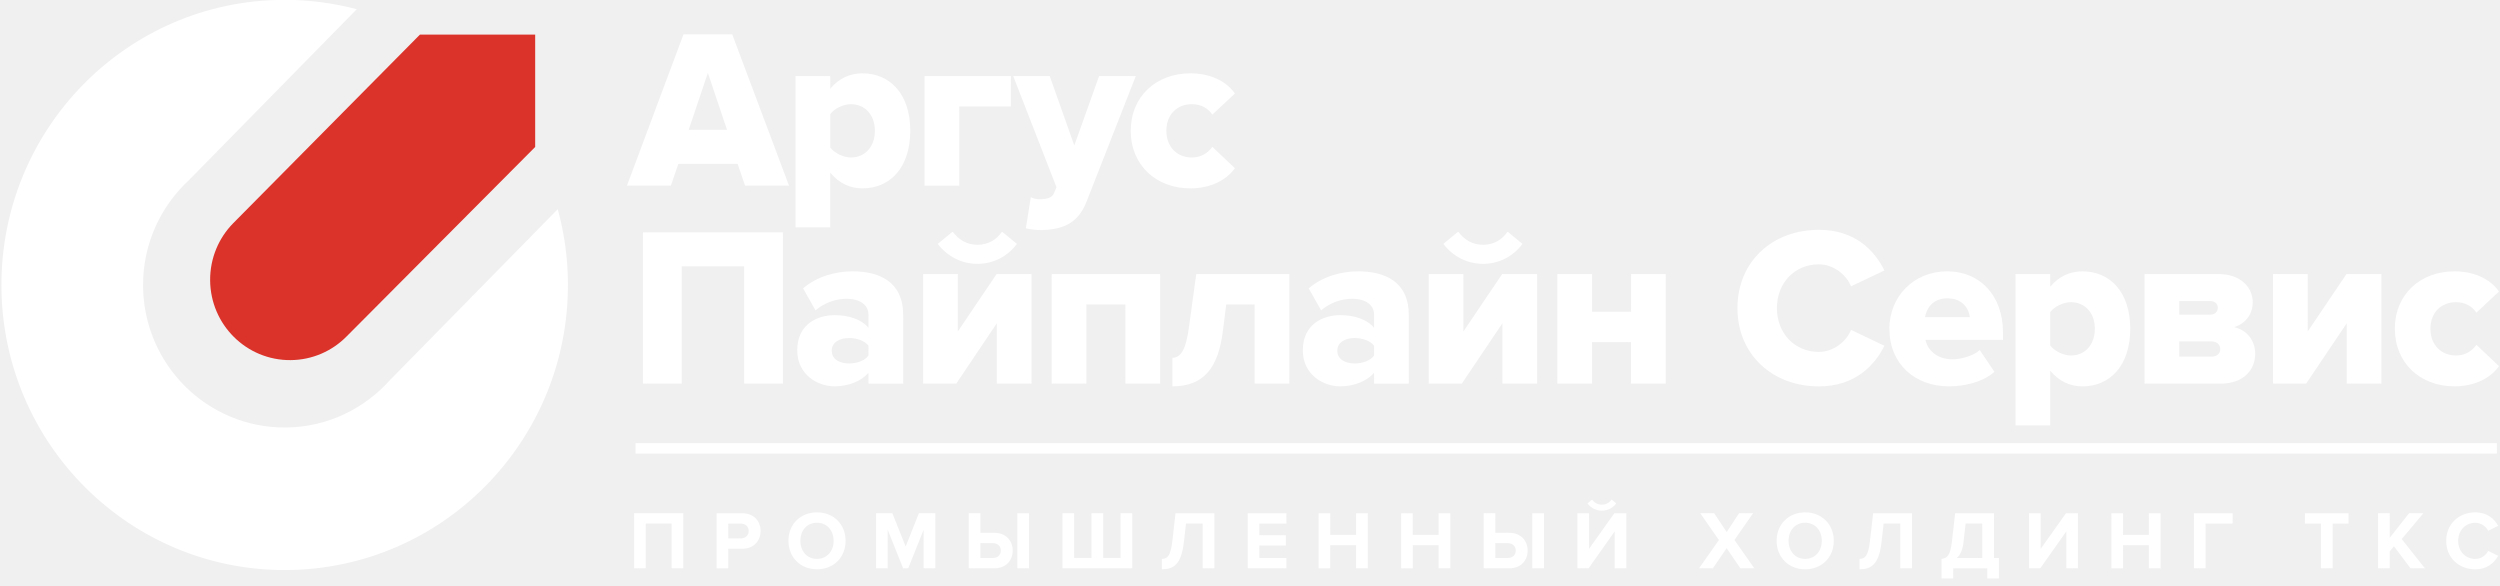
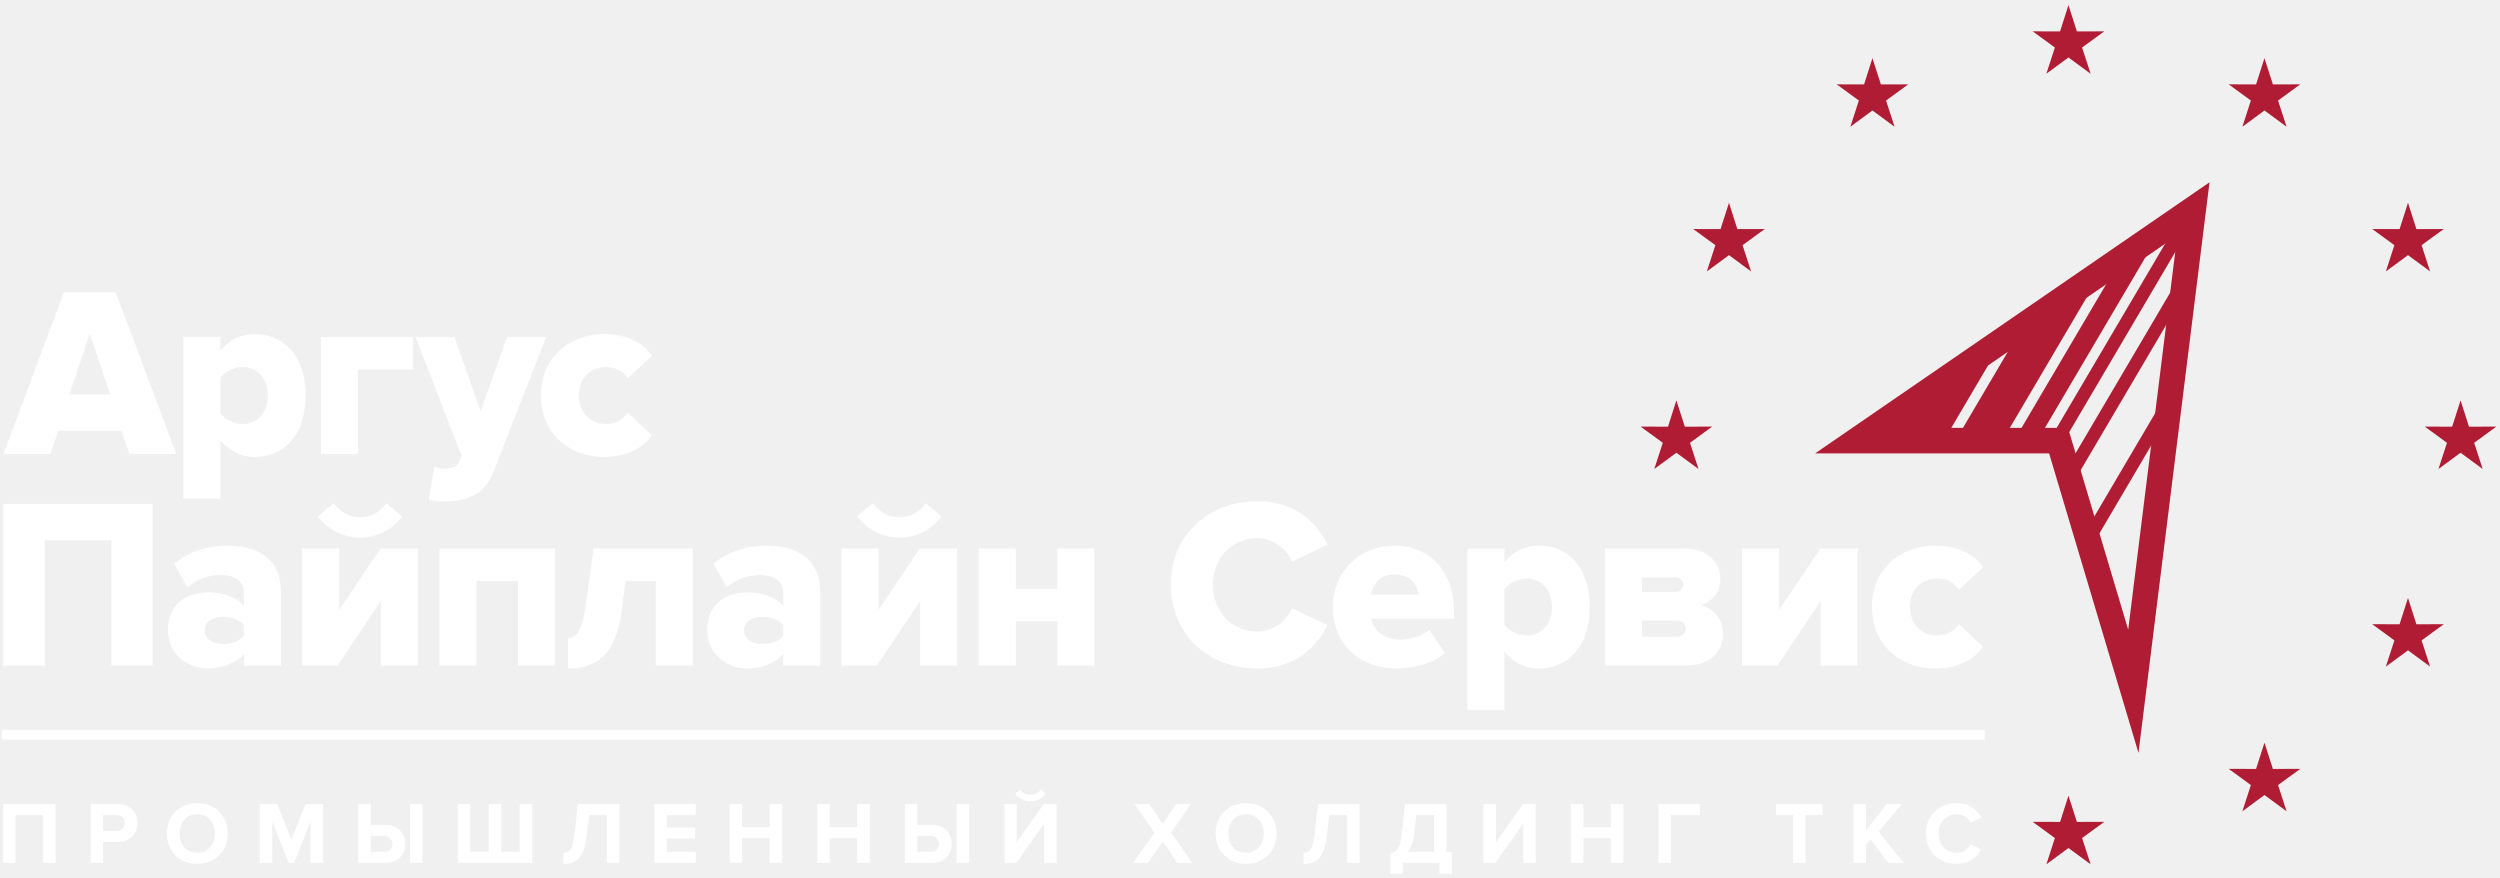
- <svg xmlns="http://www.w3.org/2000/svg" width="239" height="56" viewBox="0 0 239 56">
-   <g id="logo" fill="none" fill-rule="evenodd">
-     <path d="M71.227 17.746l-.71-2.083H64.85l-.713 2.083h-4.2L65.344 3.28H70l5.428 14.466h-4.2zm-3.555-10.78L65.84 12.41h3.664l-1.832-5.443z" id="Fill-1" fill="#fff" preserveAspectRatio="xMinYMax meet" />
-     <path d="M79.37 16.51v5.226h-3.317V7.27h3.318v1.215c.82-.998 1.898-1.475 3.083-1.475 2.607 0 4.568 1.952 4.568 5.487 0 3.557-1.96 5.51-4.567 5.51-1.163 0-2.22-.457-3.08-1.498zm4.267-4.013c0-1.56-.99-2.537-2.284-2.537-.71 0-1.572.39-1.982.954v3.188c.41.542 1.273.954 1.984.954 1.293 0 2.284-.976 2.284-2.56z" id="Fill-2" fill="#fff" />
-     <path d="M96.64 10.177h-4.935v7.57h-3.317V7.27h8.252v2.907" id="Fill-3" fill="#fff" />
-     <path d="M98.543 18.85c.237.132.56.197.82.197.753 0 1.227-.152 1.4-.586L101 17.9 96.863 7.27h3.49l2.35 6.637 2.37-6.636h3.51l-4.696 11.973c-.84 2.212-2.413 2.71-4.396 2.754-.3 0-1.075-.065-1.42-.173l.474-2.972" id="Fill-4" fill="#fff" />
-     <path d="M108.1 12.497c0-3.275 2.435-5.487 5.688-5.487 2.242 0 3.642.998 4.266 1.93l-2.154 2.017c-.41-.607-1.077-.997-1.96-.997-1.38 0-2.435.954-2.435 2.537s1.055 2.56 2.434 2.56c.882 0 1.55-.434 1.96-1.02l2.153 2.04c-.624.91-2.024 1.93-4.266 1.93-3.253 0-5.688-2.213-5.688-5.51" id="Fill-5" fill="#fff" />
-     <path d="M71.14 36.675V25.463h-5.967v11.212h-3.707V22.21h13.38v14.465H71.14" id="Fill-6" fill="#fff" />
-     <path d="M83.025 36.675v-1.04c-.646.78-1.895 1.3-3.232 1.3-1.594 0-3.576-1.084-3.576-3.448 0-2.538 1.982-3.36 3.576-3.36 1.38 0 2.608.432 3.232 1.213v-1.258c0-.91-.775-1.518-2.11-1.518-1.035 0-2.112.39-2.953 1.106l-1.185-2.103c1.336-1.15 3.124-1.627 4.72-1.627 2.498 0 4.847.933 4.847 4.186v6.55h-3.32zm0-2.69v-.932c-.344-.477-1.12-.737-1.852-.737-.884 0-1.66.39-1.66 1.215 0 .826.776 1.216 1.66 1.216.732 0 1.508-.26 1.852-.76z" id="Fill-7" fill="#fff" />
-     <path d="M88.25 36.675V26.2h3.318v5.487l3.706-5.487h3.34v10.475h-3.318v-5.77l-3.88 5.77H88.25zm5.193-11.45c-1.53 0-2.91-.738-3.793-1.91l1.422-1.17c.54.737 1.336 1.257 2.37 1.257.992 0 1.81-.455 2.35-1.257l1.42 1.17c-.86 1.172-2.218 1.91-3.77 1.91z" id="Fill-8" fill="#fff" />
-     <path d="M107.59 36.675v-7.57h-3.728v7.57h-3.32V26.2h10.365v10.475h-3.318" id="Fill-9" fill="#fff" />
-     <path d="M112.077 34.203c.775 0 1.292-.694 1.594-2.97l.69-5.033h8.9v10.475h-3.32v-7.57h-2.713l-.323 2.56c-.43 3.427-1.767 5.27-4.826 5.27v-2.732" id="Fill-10" fill="#fff" />
-     <path d="M131.36 36.675v-1.04c-.647.78-1.896 1.3-3.232 1.3-1.595 0-3.577-1.084-3.577-3.448 0-2.538 1.984-3.36 3.58-3.36 1.377 0 2.606.432 3.23 1.213v-1.258c0-.91-.775-1.518-2.11-1.518-1.035 0-2.113.39-2.953 1.106l-1.185-2.103c1.337-1.15 3.125-1.627 4.72-1.627 2.5 0 4.848.933 4.848 4.186v6.55h-3.318zm0-2.69v-.932c-.345-.477-1.12-.737-1.854-.737-.883 0-1.66.39-1.66 1.215 0 .826.777 1.216 1.66 1.216.733 0 1.51-.26 1.854-.76z" id="Fill-11" fill="#fff" />
-     <path d="M136.584 36.675V26.2h3.318v5.487l3.705-5.487h3.34v10.475h-3.317v-5.77l-3.88 5.77h-3.166zm5.192-11.45c-1.53 0-2.908-.738-3.792-1.91l1.422-1.17c.54.737 1.336 1.257 2.37 1.257.99 0 1.81-.455 2.35-1.257l1.42 1.17c-.86 1.172-2.218 1.91-3.77 1.91z" id="Fill-12" fill="#fff" />
-     <path d="M148.884 36.675V26.2h3.318v3.6h3.727v-3.6h3.316v10.475h-3.318v-3.97H152.2v3.97h-3.318" id="Fill-13" fill="#fff" />
-     <path d="M166.1 29.453c0-4.467 3.362-7.482 7.78-7.482 3.468 0 5.32 1.976 6.27 3.884l-3.19 1.518c-.473-1.148-1.702-2.102-3.08-2.102-2.35 0-4.008 1.82-4.008 4.185 0 2.364 1.66 4.186 4.008 4.186 1.378 0 2.607-.954 3.08-2.104l3.19 1.518c-.927 1.866-2.802 3.883-6.27 3.883-4.418 0-7.78-3.037-7.78-7.483" id="Fill-14" fill="#fff" />
-     <path d="M180.624 31.427c0-3.036 2.283-5.487 5.537-5.487 3.083 0 5.323 2.277 5.323 5.834v.715h-7.41c.193.975 1.097 1.864 2.605 1.864.733 0 2.004-.326 2.586-.89l1.4 2.082c-1.033.933-2.757 1.39-4.352 1.39-3.21 0-5.686-2.105-5.686-5.51zm5.537-2.906c-1.442 0-2.002 1.04-2.132 1.8h4.288c-.086-.736-.624-1.8-2.154-1.8z" id="Fill-15" fill="#fff" />
-     <path d="M196.002 35.44v5.225h-3.318V26.2h3.318v1.215c.82-.998 1.896-1.475 3.08-1.475 2.608 0 4.57 1.952 4.57 5.487 0 3.556-1.962 5.51-4.57 5.51-1.163 0-2.218-.457-3.08-1.498zm4.266-4.013c0-1.562-.99-2.538-2.284-2.538-.71 0-1.573.39-1.982.953v3.187c.41.544 1.27.956 1.982.956 1.293 0 2.284-.976 2.284-2.56z" id="Fill-16" fill="#fff" />
-     <path d="M205.02 36.675V26.2h7.066c2.22 0 3.275 1.367 3.275 2.69 0 1.236-.774 2.082-1.786 2.385 1.184.24 2.024 1.258 2.024 2.538 0 1.54-1.098 2.862-3.318 2.862h-7.26zm7-7.243c0-.39-.28-.65-.71-.65h-2.973v1.3h2.973c.43 0 .71-.282.71-.65zm.238 3.947c0-.414-.323-.74-.82-.74h-3.1v1.454h3.1c.475 0 .82-.282.82-.716z" id="Fill-17" fill="#fff" />
-     <path d="M217.3 36.675V26.2h3.317v5.487l3.706-5.487h3.34v10.475h-3.318v-5.77l-3.878 5.77H217.3" id="Fill-18" fill="#fff" />
-     <path d="M228.946 31.427c0-3.275 2.435-5.487 5.688-5.487 2.242 0 3.642.998 4.266 1.93l-2.154 2.017c-.41-.607-1.077-.998-1.96-.998-1.38 0-2.435.953-2.435 2.536s1.057 2.56 2.436 2.56c.884 0 1.552-.435 1.96-1.02l2.155 2.038c-.623.91-2.023 1.93-4.265 1.93-3.253 0-5.688-2.212-5.688-5.508" id="Fill-19" fill="#fff" />
-     <path d="M51.163 3.31v10.74l-18.01 18.094c-1.372 1.4-3.276 2.27-5.384 2.283-4.217.026-7.655-3.396-7.68-7.638-.01-2.123.83-4.05 2.204-5.448L40.144 3.31h11.02" id="Fill-20" fill="#DB322A" />
-     <path d="M37.425 36.19c-.027.026-.057.05-.083.077-2.463 2.795-6.04 4.578-10.045 4.603-7.478.044-13.576-6.02-13.62-13.548-.023-4.03 1.704-7.652 4.454-10.164.028-.027.05-.057.077-.084L34.107.88c-2.253-.593-4.614-.908-7.05-.894C12.1.076.05 12.35.136 27.403c.09 15.052 12.285 27.183 27.24 27.093 14.955-.088 27.006-12.364 26.918-27.416-.014-2.453-.355-4.826-.973-7.083L37.425 36.19" id="Fill-21" fill="#fff" />
-     <path id="Stroke-22" stroke="#fff" d="M60.76 42.862h177.937" />
-     <path d="M64.202 54.33v-4.277h-2.468v4.276H60.62v-5.264h4.703v5.262h-1.12" id="Fill-23" fill="#fff" />
-     <path d="M68.51 54.33v-5.263h2.445c1.136 0 1.756.773 1.756 1.697 0 .915-.625 1.696-1.754 1.696h-1.332v1.87H68.51zm3.064-3.566c0-.442-.33-.71-.768-.71h-1.183v1.42h1.183c.44 0 .768-.276.768-.71z" id="Fill-24" fill="#fff" />
-     <path d="M75.374 51.703c0-1.587 1.152-2.722 2.727-2.722 1.586 0 2.738 1.137 2.738 2.724 0 1.585-1.152 2.72-2.736 2.72-1.574 0-2.726-1.135-2.726-2.72zm4.318 0c0-.987-.626-1.728-1.59-1.728-.965 0-1.584.74-1.584 1.728 0 .978.62 1.727 1.583 1.727.967 0 1.593-.75 1.593-1.727z" id="Fill-25" fill="#fff" />
-     <path d="M88.297 54.33v-3.685l-1.474 3.684h-.486l-1.473-3.686v3.684H83.75v-5.263h1.56l1.27 3.18 1.27-3.18h1.567v5.262h-1.12" id="Fill-26" fill="#fff" />
-     <path d="M93.727 49.067v1.87h1.333c1.128 0 1.755.78 1.755 1.696 0 .924-.62 1.696-1.755 1.696h-2.446v-5.264h1.113zm0 2.856v1.42h1.184c.44 0 .77-.268.77-.71 0-.434-.33-.71-.77-.71H93.73zm3.527-2.856h1.12v5.262h-1.12v-5.264z" id="Fill-27" fill="#fff" />
-     <path d="M108.242 49.067v5.262h-6.67v-5.264h1.113v4.276h1.66v-4.276h1.122v4.276h1.654v-4.276h1.123" id="Fill-28" fill="#fff" />
-     <path d="M111.077 53.43c.525 0 .83-.284.996-1.672l.305-2.69h3.716v5.26h-1.122v-4.275h-1.59l-.205 1.784c-.25 2.185-1.034 2.587-2.1 2.587v-.994" id="Fill-29" fill="#fff" />
-     <path d="M119.282 54.33v-5.263h3.7v.986h-2.587v1.113h2.532v.986h-2.532v1.19h2.587v.987h-3.7" id="Fill-30" fill="#fff" />
-     <path d="M129.64 54.33v-2.21h-2.47v2.21h-1.112v-5.263h1.113v2.068h2.47v-2.068h1.12v5.262h-1.12" id="Fill-31" fill="#fff" />
-     <path d="M137.53 54.33v-2.21h-2.468v2.21h-1.113v-5.263h1.11v2.068h2.47v-2.068h1.12v5.262h-1.12" id="Fill-32" fill="#fff" />
-     <path d="M142.954 49.067v1.87h1.333c1.128 0 1.755.78 1.755 1.696 0 .924-.62 1.696-1.755 1.696h-2.446v-5.264h1.115zm0 2.856v1.42h1.184c.44 0 .768-.268.768-.71 0-.434-.33-.71-.768-.71h-1.184zm3.527-2.856h1.123v5.262h-1.12v-5.264z" id="Fill-33" fill="#fff" />
-     <path d="M150.798 54.33v-5.263h1.114v3.4l2.42-3.4h1.145v5.262h-1.113V50.8l-2.492 3.526h-1.074zm2.344-5.507c-.557 0-1.058-.268-1.38-.694l.44-.373c.21.3.532.49.94.49.392 0 .713-.183.932-.49l.44.37c-.314.427-.808.695-1.372.695z" id="Fill-34" fill="#fff" />
-     <path d="M166.378 54.33l-1.31-1.925-1.317 1.924h-1.322l1.897-2.7-1.78-2.564h1.325l1.2 1.8 1.182-1.8h1.34l-1.78 2.557 1.898 2.705h-1.332" id="Fill-35" fill="#fff" />
-     <path d="M169.845 51.703c0-1.587 1.152-2.722 2.727-2.722 1.584 0 2.736 1.137 2.736 2.724 0 1.585-1.152 2.72-2.736 2.72-1.575 0-2.727-1.135-2.727-2.72zm4.32 0c0-.987-.628-1.728-1.593-1.728-.964 0-1.583.74-1.583 1.728 0 .978.617 1.727 1.58 1.727.966 0 1.593-.75 1.593-1.727z" id="Fill-36" fill="#fff" />
-     <path d="M177.77 53.43c.525 0 .83-.284.996-1.672l.305-2.69h3.717v5.26h-1.12v-4.275h-1.592l-.203 1.784c-.25 2.185-1.034 2.587-2.1 2.587v-.994" id="Fill-37" fill="#fff" />
-     <path d="M185.61 53.43c.534-.07.832-.284.996-1.672l.306-2.69h3.715v4.275h.47V55.3h-1.112v-.97h-3.26v.97h-1.114v-1.87zm1.467-.087h2.43v-3.29h-1.592l-.204 1.784c-.076.71-.303 1.2-.632 1.506z" id="Fill-38" fill="#fff" />
-     <path d="M193.976 54.33v-5.263h1.113v3.4l2.42-3.4h1.144v5.262h-1.113V50.8l-2.49 3.526h-1.075" id="Fill-39" fill="#fff" />
-     <path d="M205.43 54.33v-2.21h-2.468v2.21h-1.114v-5.263h1.114v2.068h2.468v-2.068h1.12v5.262h-1.12" id="Fill-40" fill="#fff" />
-     <path d="M209.74 54.33v-5.263h3.7v.986h-2.587v4.276h-1.113" id="Fill-41" fill="#fff" />
-     <path d="M221.88 54.33v-4.277h-1.53v-.986h4.17v.986H223v4.276h-1.12" id="Fill-42" fill="#fff" />
-     <path d="M230.445 54.33l-1.584-2.107-.405.49v1.616h-1.113v-5.264h1.114v2.35l1.85-2.35h1.37l-2.076 2.47 2.218 2.792h-1.37" id="Fill-43" fill="#fff" />
-     <path d="M233.858 51.703c0-1.618 1.215-2.722 2.782-2.722 1.152 0 1.82.633 2.187 1.288l-.957.473c-.22-.425-.69-.764-1.23-.764-.948 0-1.638.734-1.638 1.728s.69 1.727 1.638 1.727c.54 0 1.01-.33 1.23-.764l.957.465c-.376.656-1.035 1.295-2.187 1.295-1.567 0-2.782-1.104-2.782-2.72" id="Fill-44" fill="#fff" />
+ <svg xmlns="http://www.w3.org/2000/svg" width="225px" height="79px" viewBox="0 0 225 79" version="1.1" preserveAspectRatio="xMinYMid meet">
+   <defs />
+   <g id="Page-1" stroke="none" stroke-width="1" fill="none" fill-rule="evenodd">
+     <g id="Landscape-Retina" transform="translate(-870, -767)">
+       <g id="logo" transform="translate(870, 767)">
+         <path d="M11.651,40.865 L10.938,38.771 L5.247,38.771 L4.534,40.865 L0.314,40.865 L5.745,26.317 L10.418,26.317 L15.87,40.865 L11.651,40.865 L11.651,40.865 Z M8.082,30.024 L6.242,35.499 L9.921,35.499 L8.082,30.024 L8.082,30.024 Z" id="Fill-1" fill="#FFFFFF" />
+         <path d="M19.829,39.622 L19.829,44.877 L16.498,44.877 L16.498,30.33 L19.829,30.33 L19.829,31.552 C20.652,30.548 21.733,30.068 22.924,30.068 C25.541,30.068 27.51,32.031 27.51,35.586 C27.51,39.164 25.541,41.127 22.924,41.127 C21.755,41.127 20.695,40.668 19.829,39.622 L19.829,39.622 Z M24.113,35.586 C24.113,34.017 23.118,33.035 21.82,33.035 C21.106,33.035 20.241,33.427 19.829,33.995 L19.829,37.2 C20.241,37.746 21.106,38.16 21.82,38.16 C23.118,38.16 24.113,37.178 24.113,35.586 L24.113,35.586 Z" id="Fill-2" fill="#FFFFFF" />
+         <path d="M37.17,33.252 L32.215,33.252 L32.215,40.865 L28.883,40.865 L28.883,30.33 L37.17,30.33 L37.17,33.252" id="Fill-3" fill="#FFFFFF" />
+         <path d="M39.081,41.977 C39.319,42.108 39.644,42.173 39.903,42.173 C40.661,42.173 41.137,42.021 41.31,41.585 L41.548,41.017 L37.394,30.33 L40.899,30.33 L43.257,37.004 L45.637,30.33 L49.163,30.33 L44.447,42.37 C43.603,44.594 42.024,45.096 40.033,45.14 C39.73,45.14 38.951,45.075 38.605,44.965 L39.081,41.977" id="Fill-4" fill="#FFFFFF" />
+         <path d="M48.678,35.586 C48.678,32.293 51.123,30.068 54.389,30.068 C56.64,30.068 58.046,31.072 58.674,32.009 L56.511,34.038 C56.099,33.427 55.428,33.035 54.541,33.035 C53.156,33.035 52.097,33.995 52.097,35.586 C52.097,37.178 53.156,38.16 54.541,38.16 C55.428,38.16 56.099,37.724 56.511,37.135 L58.674,39.185 C58.046,40.101 56.64,41.127 54.389,41.127 C51.123,41.127 48.678,38.902 48.678,35.586" id="Fill-5" fill="#FFFFFF" />
+         <path d="M10.019,59.902 L10.019,48.626 L4.026,48.626 L4.026,59.902 L0.304,59.902 L0.304,45.355 L13.74,45.355 L13.74,59.902 L10.019,59.902" id="Fill-6" fill="#FFFFFF" />
+         <path d="M21.953,59.902 L21.953,58.855 C21.304,59.641 20.049,60.164 18.708,60.164 C17.106,60.164 15.116,59.074 15.116,56.696 C15.116,54.144 17.106,53.316 18.708,53.316 C20.092,53.316 21.325,53.752 21.953,54.536 L21.953,53.272 C21.953,52.356 21.174,51.745 19.833,51.745 C18.794,51.745 17.712,52.138 16.868,52.857 L15.678,50.741 C17.02,49.586 18.815,49.106 20.417,49.106 C22.927,49.106 25.285,50.043 25.285,53.316 L25.285,59.902 L21.953,59.902 L21.953,59.902 Z M21.953,57.197 L21.953,56.26 C21.607,55.78 20.828,55.518 20.092,55.518 C19.205,55.518 18.426,55.911 18.426,56.739 C18.426,57.568 19.205,57.961 20.092,57.961 C20.828,57.961 21.607,57.7 21.953,57.197 L21.953,57.197 Z" id="Fill-7" fill="#FFFFFF" />
+         <path d="M27.199,59.902 L27.199,49.367 L30.531,49.367 L30.531,54.886 L34.252,49.367 L37.606,49.367 L37.606,59.902 L34.274,59.902 L34.274,54.1 L30.379,59.902 L27.199,59.902 L27.199,59.902 Z M32.413,48.386 C30.877,48.386 29.492,47.645 28.605,46.467 L30.033,45.289 C30.574,46.03 31.375,46.554 32.413,46.554 C33.408,46.554 34.23,46.096 34.771,45.289 L36.2,46.467 C35.334,47.645 33.971,48.386 32.413,48.386 L32.413,48.386 Z" id="Fill-8" fill="#FFFFFF" />
+         <path d="M46.618,59.902 L46.618,52.29 L42.875,52.29 L42.875,59.902 L39.544,59.902 L39.544,49.367 L49.95,49.367 L49.95,59.902 L46.618,59.902" id="Fill-9" fill="#FFFFFF" />
+         <path d="M51.125,57.416 C51.904,57.416 52.422,56.718 52.726,54.428 L53.418,49.367 L62.353,49.367 L62.353,59.902 L59.022,59.902 L59.022,52.29 L56.295,52.29 L55.971,54.864 C55.538,58.31 54.197,60.164 51.125,60.164 L51.125,57.416" id="Fill-10" fill="#FFFFFF" />
+         <path d="M70.488,59.902 L70.488,58.855 C69.838,59.641 68.584,60.164 67.242,60.164 C65.641,60.164 63.65,59.074 63.65,56.696 C63.65,54.144 65.641,53.316 67.242,53.316 C68.627,53.316 69.86,53.752 70.488,54.536 L70.488,53.272 C70.488,52.356 69.709,51.745 68.367,51.745 C67.329,51.745 66.247,52.138 65.403,52.857 L64.213,50.741 C65.555,49.586 67.35,49.106 68.951,49.106 C71.462,49.106 73.82,50.043 73.82,53.316 L73.82,59.902 L70.488,59.902 L70.488,59.902 Z M70.488,57.197 L70.488,56.26 C70.141,55.78 69.362,55.518 68.627,55.518 C67.74,55.518 66.961,55.911 66.961,56.739 C66.961,57.568 67.74,57.961 68.627,57.961 C69.362,57.961 70.141,57.7 70.488,57.197 L70.488,57.197 Z" id="Fill-11" fill="#FFFFFF" />
+         <path d="M75.734,59.902 L75.734,49.367 L79.066,49.367 L79.066,54.886 L82.786,49.367 L86.14,49.367 L86.14,59.902 L82.809,59.902 L82.809,54.1 L78.913,59.902 L75.734,59.902 L75.734,59.902 Z M80.948,48.386 C79.412,48.386 78.026,47.645 77.14,46.467 L78.568,45.289 C79.109,46.03 79.909,46.554 80.948,46.554 C81.942,46.554 82.765,46.096 83.306,45.289 L84.734,46.467 C83.868,47.645 82.505,48.386 80.948,48.386 L80.948,48.386 Z" id="Fill-12" fill="#FFFFFF" />
+         <path d="M88.085,59.902 L88.085,49.367 L91.416,49.367 L91.416,52.988 L95.159,52.988 L95.159,49.367 L98.491,49.367 L98.491,59.902 L95.159,59.902 L95.159,55.911 L91.416,55.911 L91.416,59.902 L88.085,59.902" id="Fill-13" fill="#FFFFFF" />
+         <path d="M105.373,52.639 C105.373,48.146 108.749,45.115 113.184,45.115 C116.667,45.115 118.527,47.099 119.48,49.019 L116.277,50.545 C115.802,49.389 114.569,48.43 113.184,48.43 C110.826,48.43 109.16,50.262 109.16,52.639 C109.16,55.017 110.826,56.848 113.184,56.848 C114.569,56.848 115.802,55.889 116.277,54.733 L119.48,56.26 C118.549,58.135 116.667,60.164 113.184,60.164 C108.749,60.164 105.373,57.111 105.373,52.639" id="Fill-14" fill="#FFFFFF" />
+         <path d="M119.955,54.624 C119.955,51.571 122.249,49.106 125.515,49.106 C128.61,49.106 130.86,51.396 130.86,54.972 L130.86,55.693 L123.417,55.693 C123.612,56.675 124.521,57.568 126.035,57.568 C126.771,57.568 128.047,57.242 128.632,56.675 L130.037,58.768 C128.999,59.706 127.268,60.164 125.667,60.164 C122.444,60.164 119.955,58.048 119.955,54.624 L119.955,54.624 Z M125.515,51.701 C124.066,51.701 123.504,52.748 123.374,53.512 L127.679,53.512 C127.593,52.77 127.052,51.701 125.515,51.701 L125.515,51.701 Z" id="Fill-15" fill="#FFFFFF" />
+         <path d="M135.398,58.659 L135.398,63.915 L132.066,63.915 L132.066,49.367 L135.398,49.367 L135.398,50.589 C136.221,49.586 137.302,49.106 138.492,49.106 C141.11,49.106 143.079,51.068 143.079,54.624 C143.079,58.201 141.11,60.164 138.492,60.164 C137.324,60.164 136.263,59.706 135.398,58.659 L135.398,58.659 Z M139.682,54.624 C139.682,53.054 138.687,52.072 137.388,52.072 C136.675,52.072 135.809,52.464 135.398,53.032 L135.398,56.238 C135.809,56.783 136.675,57.197 137.388,57.197 C138.687,57.197 139.682,56.216 139.682,54.624 L139.682,54.624 Z" id="Fill-16" fill="#FFFFFF" />
+         <path d="M144.452,59.902 L144.452,49.367 L151.549,49.367 C153.777,49.367 154.838,50.741 154.838,52.072 C154.838,53.316 154.058,54.166 153.042,54.472 C154.231,54.712 155.075,55.737 155.075,57.023 C155.075,58.571 153.972,59.902 151.743,59.902 L144.452,59.902 L144.452,59.902 Z M151.484,52.617 C151.484,52.225 151.202,51.963 150.77,51.963 L147.785,51.963 L147.785,53.272 L150.77,53.272 C151.202,53.272 151.484,52.988 151.484,52.617 L151.484,52.617 Z M151.722,56.587 C151.722,56.172 151.397,55.846 150.9,55.846 L147.785,55.846 L147.785,57.307 L150.9,57.307 C151.376,57.307 151.722,57.023 151.722,56.587 L151.722,56.587 Z" id="Fill-17" fill="#FFFFFF" />
+         <path d="M156.784,59.902 L156.784,49.367 L160.116,49.367 L160.116,54.886 L163.837,49.367 L167.191,49.367 L167.191,59.902 L163.859,59.902 L163.859,54.1 L159.964,59.902 L156.784,59.902" id="Fill-18" fill="#FFFFFF" />
+         <path d="M168.479,54.624 C168.479,51.33 170.924,49.106 174.191,49.106 C176.441,49.106 177.847,50.109 178.475,51.047 L176.311,53.075 C175.9,52.464 175.229,52.072 174.342,52.072 C172.958,52.072 171.897,53.032 171.897,54.624 C171.897,56.216 172.958,57.197 174.342,57.197 C175.229,57.197 175.9,56.761 176.311,56.172 L178.475,58.223 C177.847,59.139 176.441,60.164 174.191,60.164 C170.924,60.164 168.479,57.939 168.479,54.624" id="Fill-19" fill="#FFFFFF" />
+         <path d="M0.175,65.684 L178.628,65.684 L178.628,66.565 L0.175,66.565 L0.175,65.684 Z" id="Fill-20" fill="#FFFFFF" />
+         <path d="M3.872,77.657 L3.872,73.357 L1.393,73.357 L1.393,77.657 L0.275,77.657 L0.275,72.365 L4.998,72.365 L4.998,77.657 L3.872,77.657" id="Fill-21" fill="#FFFFFF" />
+         <path d="M8.158,77.657 L8.158,72.365 L10.613,72.365 C11.755,72.365 12.376,73.143 12.376,74.071 C12.376,74.992 11.747,75.777 10.613,75.777 L9.276,75.777 L9.276,77.657 L8.158,77.657 L8.158,77.657 Z M11.236,74.071 C11.236,73.627 10.905,73.357 10.464,73.357 L9.276,73.357 L9.276,74.785 L10.464,74.785 C10.905,74.785 11.236,74.507 11.236,74.071 L11.236,74.071 Z" id="Fill-22" fill="#FFFFFF" />
+         <path d="M15.012,75.016 C15.012,73.421 16.168,72.278 17.75,72.278 C19.34,72.278 20.497,73.421 20.497,75.016 C20.497,76.61 19.34,77.752 17.75,77.752 C16.168,77.752 15.012,76.61 15.012,75.016 L15.012,75.016 Z M19.348,75.016 C19.348,74.023 18.718,73.278 17.75,73.278 C16.782,73.278 16.161,74.023 16.161,75.016 C16.161,75.999 16.782,76.753 17.75,76.753 C18.718,76.753 19.348,75.999 19.348,75.016 L19.348,75.016 Z" id="Fill-23" fill="#FFFFFF" />
+         <path d="M27.949,77.657 L27.949,73.952 L26.469,77.657 L25.981,77.657 L24.501,73.952 L24.501,77.657 L23.384,77.657 L23.384,72.365 L24.95,72.365 L26.225,75.563 L27.5,72.365 L29.074,72.365 L29.074,77.657 L27.949,77.657" id="Fill-24" fill="#FFFFFF" />
+         <path d="M33.362,72.365 L33.362,74.245 L34.7,74.245 C35.833,74.245 36.463,75.031 36.463,75.951 C36.463,76.88 35.841,77.657 34.7,77.657 L32.244,77.657 L32.244,72.365 L33.362,72.365 L33.362,72.365 Z M33.362,75.237 L33.362,76.666 L34.55,76.666 C34.991,76.666 35.322,76.396 35.322,75.951 C35.322,75.515 34.991,75.237 34.55,75.237 L33.362,75.237 L33.362,75.237 Z M36.904,72.365 L38.029,72.365 L38.029,77.657 L36.904,77.657 L36.904,72.365 Z" id="Fill-25" fill="#FFFFFF" />
+         <path d="M47.898,72.365 L47.898,77.657 L41.2,77.657 L41.2,72.365 L42.318,72.365 L42.318,76.666 L43.986,76.666 L43.986,72.365 L45.112,72.365 L45.112,76.666 L46.772,76.666 L46.772,72.365 L47.898,72.365" id="Fill-26" fill="#FFFFFF" />
+         <path d="M50.706,76.753 C51.233,76.753 51.54,76.467 51.705,75.071 L52.012,72.365 L55.743,72.365 L55.743,77.657 L54.617,77.657 L54.617,73.357 L53.02,73.357 L52.815,75.15 C52.563,77.348 51.776,77.752 50.706,77.752 L50.706,76.753" id="Fill-27" fill="#FFFFFF" />
+         <path d="M58.905,77.657 L58.905,72.365 L62.62,72.365 L62.62,73.357 L60.023,73.357 L60.023,74.476 L62.565,74.476 L62.565,75.467 L60.023,75.467 L60.023,76.666 L62.62,76.666 L62.62,77.657 L58.905,77.657" id="Fill-28" fill="#FFFFFF" />
+         <path d="M69.266,77.657 L69.266,75.435 L66.787,75.435 L66.787,77.657 L65.669,77.657 L65.669,72.365 L66.787,72.365 L66.787,74.444 L69.266,74.444 L69.266,72.365 L70.392,72.365 L70.392,77.657 L69.266,77.657" id="Fill-29" fill="#FFFFFF" />
+         <path d="M77.151,77.657 L77.151,75.435 L74.672,75.435 L74.672,77.657 L73.554,77.657 L73.554,72.365 L74.672,72.365 L74.672,74.444 L77.151,74.444 L77.151,72.365 L78.277,72.365 L78.277,77.657 L77.151,77.657" id="Fill-30" fill="#FFFFFF" />
+         <path d="M82.557,72.365 L82.557,74.245 L83.895,74.245 C85.028,74.245 85.658,75.031 85.658,75.951 C85.658,76.88 85.036,77.657 83.895,77.657 L81.439,77.657 L81.439,72.365 L82.557,72.365 L82.557,72.365 Z M82.557,75.237 L82.557,76.666 L83.745,76.666 C84.186,76.666 84.516,76.396 84.516,75.951 C84.516,75.515 84.186,75.237 83.745,75.237 L82.557,75.237 L82.557,75.237 Z M86.099,72.365 L87.224,72.365 L87.224,77.657 L86.099,77.657 L86.099,72.365 Z" id="Fill-31" fill="#FFFFFF" />
+         <path d="M90.395,77.657 L90.395,72.365 L91.512,72.365 L91.512,75.785 L93.944,72.365 L95.093,72.365 L95.093,77.657 L93.975,77.657 L93.975,74.111 L91.473,77.657 L90.395,77.657 L90.395,77.657 Z M92.748,72.119 C92.188,72.119 91.685,71.85 91.362,71.421 L91.803,71.049 C92.016,71.35 92.338,71.541 92.748,71.541 C93.141,71.541 93.464,71.358 93.684,71.049 L94.125,71.421 C93.81,71.85 93.314,72.119 92.748,72.119 L92.748,72.119 Z" id="Fill-32" fill="#FFFFFF" />
+         <path d="M105.96,77.657 L104.646,75.721 L103.323,77.657 L101.993,77.657 L103.898,74.943 L102.111,72.365 L103.441,72.365 L104.646,74.175 L105.833,72.365 L107.18,72.365 L105.393,74.936 L107.297,77.657 L105.96,77.657" id="Fill-33" fill="#FFFFFF" />
+         <path d="M109.402,75.016 C109.402,73.421 110.559,72.278 112.14,72.278 C113.731,72.278 114.888,73.421 114.888,75.016 C114.888,76.61 113.731,77.752 112.14,77.752 C110.559,77.752 109.402,76.61 109.402,75.016 L109.402,75.016 Z M113.738,75.016 C113.738,74.023 113.109,73.278 112.14,73.278 C111.172,73.278 110.55,74.023 110.55,75.016 C110.55,75.999 111.172,76.753 112.14,76.753 C113.109,76.753 113.738,75.999 113.738,75.016 L113.738,75.016 Z" id="Fill-34" fill="#FFFFFF" />
+         <path d="M117.321,76.753 C117.849,76.753 118.155,76.467 118.32,75.071 L118.627,72.365 L122.358,72.365 L122.358,77.657 L121.232,77.657 L121.232,73.357 L119.635,73.357 L119.43,75.15 C119.179,77.348 118.391,77.752 117.321,77.752 L117.321,76.753" id="Fill-35" fill="#FFFFFF" />
+         <path d="M125.154,76.753 C125.69,76.681 125.989,76.467 126.154,75.071 L126.461,72.365 L130.191,72.365 L130.191,76.666 L130.664,76.666 L130.664,78.633 L129.546,78.633 L129.546,77.657 L126.272,77.657 L126.272,78.633 L125.154,78.633 L125.154,76.753 L125.154,76.753 Z M126.626,76.666 L129.066,76.666 L129.066,73.357 L127.468,73.357 L127.264,75.15 C127.186,75.865 126.957,76.357 126.626,76.666 L126.626,76.666 Z" id="Fill-36" fill="#FFFFFF" />
+         <path d="M133.515,77.657 L133.515,72.365 L134.633,72.365 L134.633,75.785 L137.064,72.365 L138.213,72.365 L138.213,77.657 L137.096,77.657 L137.096,74.111 L134.593,77.657 L133.515,77.657" id="Fill-37" fill="#FFFFFF" />
+         <path d="M144.977,77.657 L144.977,75.435 L142.499,75.435 L142.499,77.657 L141.38,77.657 L141.38,72.365 L142.499,72.365 L142.499,74.444 L144.977,74.444 L144.977,72.365 L146.103,72.365 L146.103,77.657 L144.977,77.657" id="Fill-38" fill="#FFFFFF" />
+         <path d="M149.265,77.657 L149.265,72.365 L152.98,72.365 L152.98,73.357 L150.383,73.357 L150.383,77.657 L149.265,77.657" id="Fill-39" fill="#FFFFFF" />
+         <path d="M161.375,77.657 L161.375,73.357 L159.841,73.357 L159.841,72.365 L164.028,72.365 L164.028,73.357 L162.501,73.357 L162.501,77.657 L161.375,77.657" id="Fill-40" fill="#FFFFFF" />
+         <path d="M169.938,77.657 L168.348,75.539 L167.938,76.031 L167.938,77.657 L166.821,77.657 L166.821,72.365 L167.938,72.365 L167.938,74.73 L169.796,72.365 L171.174,72.365 L169.087,74.849 L171.315,77.657 L169.938,77.657" id="Fill-41" fill="#FFFFFF" />
+         <path d="M173.326,75.016 C173.326,73.389 174.546,72.278 176.12,72.278 C177.277,72.278 177.946,72.913 178.315,73.572 L177.355,74.047 C177.135,73.619 176.663,73.278 176.12,73.278 C175.168,73.278 174.475,74.016 174.475,75.016 C174.475,76.015 175.168,76.753 176.12,76.753 C176.663,76.753 177.135,76.419 177.355,75.983 L178.315,76.451 C177.938,77.11 177.277,77.752 176.12,77.752 C174.546,77.752 173.326,76.642 173.326,75.016" id="Fill-42" fill="#FFFFFF" />
+         <path d="M186.162,0.462 L186.919,2.825 L189.381,2.822 L187.387,4.277 L188.154,6.636 L186.162,5.172 L184.173,6.636 L184.939,4.277 L182.943,2.822 L185.406,2.825 L186.162,0.462" id="Fill-43" fill="#B01C33" />
+         <path d="M203.802,5.234 C204.054,6.021 204.308,6.808 204.559,7.595 C205.378,7.594 206.201,7.594 207.023,7.592 C206.358,8.076 205.693,8.563 205.025,9.048 C205.283,9.833 205.537,10.619 205.792,11.408 C205.131,10.919 204.466,10.431 203.802,9.944 C203.139,10.431 202.476,10.919 201.814,11.408 C202.069,10.619 202.324,9.833 202.578,9.048 C201.914,8.563 201.25,8.076 200.584,7.592 C201.405,7.594 202.225,7.594 203.046,7.595 C203.297,6.808 203.551,6.021 203.802,5.234" id="Fill-44" fill="#B01C33" />
+         <path d="M216.72,18.252 C216.97,19.042 217.222,19.828 217.476,20.618 C218.296,20.614 219.118,20.612 219.938,20.612 C219.273,21.097 218.608,21.582 217.942,22.066 C218.196,22.853 218.453,23.637 218.708,24.427 C218.044,23.937 217.38,23.451 216.72,22.964 C216.056,23.451 215.391,23.937 214.727,24.427 C214.986,23.637 215.239,22.853 215.495,22.066 C214.827,21.582 214.164,21.097 213.501,20.612 C214.321,20.612 215.141,20.614 215.961,20.618 C216.213,19.828 216.468,19.042 216.72,18.252" id="Fill-45" fill="#B01C33" />
+         <path d="M221.451,36.036 C221.702,36.824 221.953,37.61 222.208,38.399 C223.029,38.397 223.85,38.395 224.671,38.395 C224.004,38.88 223.34,39.364 222.674,39.852 C222.932,40.637 223.186,41.423 223.44,42.21 C222.775,41.722 222.114,41.235 221.451,40.747 C220.787,41.235 220.125,41.722 219.462,42.21 C219.717,41.423 219.97,40.637 220.226,39.852 C219.562,39.364 218.898,38.88 218.232,38.395 C219.052,38.395 219.874,38.397 220.694,38.399 C220.946,37.61 221.2,36.824 221.451,36.036" id="Fill-46" fill="#B01C33" />
+         <path d="M216.72,53.821 C216.97,54.608 217.222,55.395 217.476,56.183 C218.296,56.183 219.118,56.179 219.938,56.179 C219.273,56.663 218.608,57.148 217.942,57.635 C218.196,58.419 218.453,59.207 218.708,59.994 C218.044,59.506 217.38,59.018 216.72,58.53 C216.056,59.018 215.391,59.506 214.727,59.994 C214.986,59.207 215.239,58.419 215.495,57.635 C214.827,57.148 214.164,56.663 213.501,56.179 C214.321,56.179 215.141,56.183 215.961,56.183 C216.213,55.395 216.468,54.608 216.72,53.821" id="Fill-47" fill="#B01C33" />
+         <path d="M203.802,66.841 C204.054,67.628 204.308,68.415 204.559,69.203 C205.378,69.203 206.201,69.198 207.023,69.198 C206.358,69.684 205.693,70.167 205.025,70.654 C205.283,71.439 205.537,72.225 205.792,73.015 C205.131,72.527 204.466,72.038 203.802,71.551 C203.139,72.038 202.476,72.527 201.814,73.015 C202.069,72.225 202.324,71.439 202.578,70.654 C201.914,70.167 201.25,69.684 200.584,69.198 C201.405,69.198 202.225,69.203 203.046,69.203 C203.297,68.415 203.551,67.628 203.802,66.841" id="Fill-48" fill="#B01C33" />
+         <path d="M186.162,71.61 C186.413,72.397 186.665,73.185 186.919,73.972 C187.739,73.972 188.562,73.97 189.381,73.968 C188.715,74.452 188.05,74.939 187.387,75.424 C187.643,76.212 187.896,76.995 188.154,77.785 C187.491,77.296 186.825,76.807 186.162,76.322 C185.5,76.807 184.838,77.296 184.175,77.785 C184.427,76.995 184.682,76.212 184.939,75.424 C184.274,74.939 183.609,74.452 182.943,73.968 C183.763,73.97 184.584,73.972 185.408,73.972 C185.659,73.185 185.911,72.397 186.162,71.61" id="Fill-49" fill="#B01C33" />
+         <path d="M150.873,36.036 C151.128,36.824 151.379,37.61 151.633,38.399 C152.452,38.397 153.273,38.395 154.096,38.395 C153.429,38.88 152.766,39.364 152.099,39.852 C152.354,40.637 152.608,41.423 152.865,42.21 C152.203,41.722 151.539,41.235 150.873,40.747 C150.213,41.235 149.55,41.722 148.885,42.21 C149.14,41.423 149.397,40.637 149.65,39.852 C148.986,39.364 148.32,38.88 147.655,38.395 C148.475,38.395 149.298,38.397 150.12,38.399 C150.371,37.61 150.622,36.824 150.873,36.036" id="Fill-50" fill="#B01C33" />
+         <path d="M155.608,18.252 C155.859,19.042 156.11,19.828 156.361,20.618 C157.183,20.614 158.006,20.612 158.825,20.612 C158.161,21.097 157.496,21.582 156.83,22.066 C157.085,22.853 157.341,23.637 157.597,24.427 C156.934,23.937 156.268,23.451 155.608,22.964 C154.944,23.451 154.281,23.937 153.616,24.427 C153.874,23.637 154.127,22.853 154.383,22.066 C153.717,21.582 153.052,21.097 152.389,20.612 C153.208,20.612 154.029,20.614 154.849,20.618 C155.102,19.828 155.354,19.042 155.608,18.252" id="Fill-51" fill="#B01C33" />
+         <path d="M168.52,5.234 L169.279,7.597 L171.739,7.592 L169.745,9.048 L170.512,11.408 L168.52,9.944 L166.531,11.408 L167.297,9.048 L165.301,7.592 L167.765,7.597 L168.52,5.234" id="Fill-52" fill="#B01C33" />
+         <path d="M195.956,21.185 L170.755,38.506 L186.118,38.506 L191.538,56.672 L195.956,21.185 L195.956,21.185 Z M198.856,16.406 L192.463,67.761 L184.42,40.804 L163.363,40.804 L198.856,16.406 L198.856,16.406 Z" id="Fill-53" fill="#B01C33" />
+         <path d="M195.061,37.623 L188.16,49.342 L187.704,47.816 L195.425,34.707 L195.061,37.623 L195.061,37.623 Z M197.404,18.797 L196.238,19.599 L184.424,39.655 L185.27,39.655 L185.441,40.227 L197.227,20.215 L197.404,18.797 L197.404,18.797 Z M194.467,20.815 L190.926,23.25 L181.262,39.655 L183.37,39.655 L194.467,20.815 L194.467,20.815 Z M189.154,24.468 L182.072,29.337 L175.991,39.655 L180.21,39.655 L189.154,24.468 L189.154,24.468 Z M180.3,30.553 L174.94,39.655 L167.058,39.655 L180.3,30.553 L180.3,30.553 Z M186.01,42.138 L186.465,43.663 L196.412,26.774 L196.775,23.858 L186.01,42.138 L186.01,42.138 Z" id="Fill-54" fill="#B01C33" />
+       </g>
+     </g>
  </g>
</svg>
